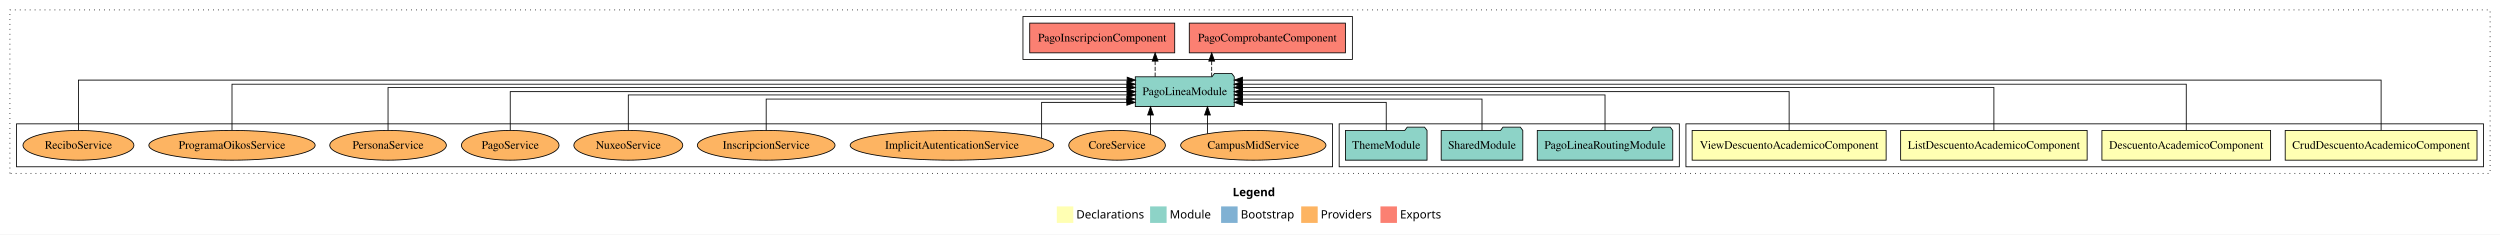
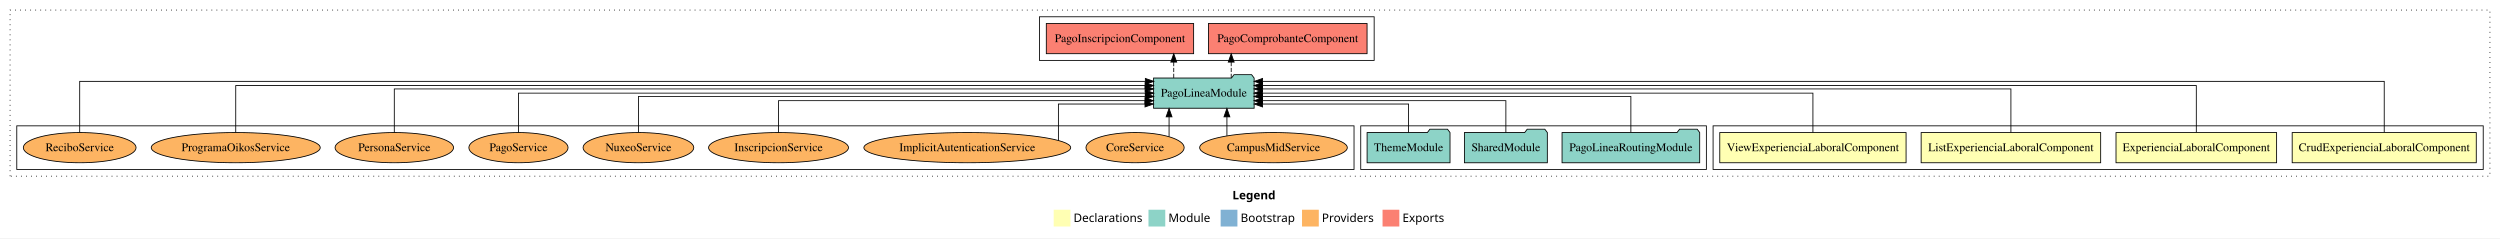
- <svg xmlns="http://www.w3.org/2000/svg" width="3028pt" height="284pt" viewBox="0.00 0.00 3028.00 284.00">
+ <svg xmlns="http://www.w3.org/2000/svg" width="2980pt" height="284pt" viewBox="0.00 0.00 2980.00 284.00">
  <g id="graph0" class="graph" transform="scale(1 1) rotate(0) translate(4 280)">
-     <polygon fill="#ffffff" stroke="transparent" points="-4,4 -4,-280 3024,-280 3024,4 -4,4" />
-     <text text-anchor="start" x="1489.009" y="-42.4" font-family="sans-serif" font-weight="bold" font-size="14.00" fill="#000000">Legend</text>
-     <polygon fill="#ffffb3" stroke="transparent" points="1276,-10 1276,-30 1296,-30 1296,-10 1276,-10" />
-     <text text-anchor="start" x="1299.629" y="-15.4" font-family="sans-serif" font-size="14.00" fill="#000000">  Declarations</text>
-     <polygon fill="#8dd3c7" stroke="transparent" points="1389,-10 1389,-30 1409,-30 1409,-10 1389,-10" />
-     <text text-anchor="start" x="1412.725" y="-15.4" font-family="sans-serif" font-size="14.00" fill="#000000">  Module</text>
-     <polygon fill="#80b1d3" stroke="transparent" points="1475,-10 1475,-30 1495,-30 1495,-10 1475,-10" />
-     <text text-anchor="start" x="1498.781" y="-15.4" font-family="sans-serif" font-size="14.00" fill="#000000">  Bootstrap</text>
-     <polygon fill="#fdb462" stroke="transparent" points="1572,-10 1572,-30 1592,-30 1592,-10 1572,-10" />
-     <text text-anchor="start" x="1595.673" y="-15.4" font-family="sans-serif" font-size="14.00" fill="#000000">  Providers</text>
-     <polygon fill="#fb8072" stroke="transparent" points="1668,-10 1668,-30 1688,-30 1688,-10 1668,-10" />
-     <text text-anchor="start" x="1691.726" y="-15.4" font-family="sans-serif" font-size="14.00" fill="#000000">  Exports</text>
+     <polygon fill="#ffffff" stroke="transparent" points="-4,4 -4,-280 2976,-280 2976,4 -4,4" />
+     <text text-anchor="start" x="1465.009" y="-42.4" font-family="sans-serif" font-weight="bold" font-size="14.00" fill="#000000">Legend</text>
+     <polygon fill="#ffffb3" stroke="transparent" points="1252,-10 1252,-30 1272,-30 1272,-10 1252,-10" />
+     <text text-anchor="start" x="1275.629" y="-15.4" font-family="sans-serif" font-size="14.00" fill="#000000">  Declarations</text>
+     <polygon fill="#8dd3c7" stroke="transparent" points="1365,-10 1365,-30 1385,-30 1385,-10 1365,-10" />
+     <text text-anchor="start" x="1388.725" y="-15.4" font-family="sans-serif" font-size="14.00" fill="#000000">  Module</text>
+     <polygon fill="#80b1d3" stroke="transparent" points="1451,-10 1451,-30 1471,-30 1471,-10 1451,-10" />
+     <text text-anchor="start" x="1474.781" y="-15.4" font-family="sans-serif" font-size="14.00" fill="#000000">  Bootstrap</text>
+     <polygon fill="#fdb462" stroke="transparent" points="1548,-10 1548,-30 1568,-30 1568,-10 1548,-10" />
+     <text text-anchor="start" x="1571.673" y="-15.4" font-family="sans-serif" font-size="14.00" fill="#000000">  Providers</text>
+     <polygon fill="#fb8072" stroke="transparent" points="1644,-10 1644,-30 1664,-30 1664,-10 1644,-10" />
+     <text text-anchor="start" x="1667.726" y="-15.4" font-family="sans-serif" font-size="14.00" fill="#000000">  Exports</text>
    <g id="clust1" class="cluster">
-       <polygon fill="none" stroke="#000000" stroke-dasharray="1,5" points="8,-70 8,-268 3012,-268 3012,-70 8,-70" />
+       <polygon fill="none" stroke="#000000" stroke-dasharray="1,5" points="8,-70 8,-268 2964,-268 2964,-70 8,-70" />
    </g>
    <g id="clust2" class="cluster">
-       <polygon fill="none" stroke="#000000" points="2038,-78 2038,-130 3004,-130 3004,-78 2038,-78" />
+       <polygon fill="none" stroke="#000000" points="2038,-78 2038,-130 2956,-130 2956,-78 2038,-78" />
    </g>
    <g id="clust7" class="cluster">
      <polygon fill="none" stroke="#000000" points="1618,-78 1618,-130 2030,-130 2030,-78 1618,-78" />
    </g>
    <g id="clust8" class="cluster">
      <polygon fill="none" stroke="#000000" points="1235,-208 1235,-260 1634,-260 1634,-208 1235,-208" />
    </g>
    <g id="clust10" class="cluster">
      <polygon fill="none" stroke="#000000" points="16,-78 16,-130 1610,-130 1610,-78 16,-78" />
    </g>
    <g id="node1" class="node">
-       <polygon fill="#ffffb3" stroke="#000000" points="2996.162,-122 2763.838,-122 2763.838,-86 2996.162,-86 2996.162,-122" />
-       <text text-anchor="middle" x="2880" y="-99.8" font-family="Times,serif" font-size="14.00" fill="#000000">CrudDescuentoAcademicoComponent</text>
+       <polygon fill="#ffffb3" stroke="#000000" points="2947.716,-122 2728.284,-122 2728.284,-86 2947.716,-86 2947.716,-122" />
+       <text text-anchor="middle" x="2838" y="-99.8" font-family="Times,serif" font-size="14.00" fill="#000000">CrudExperienciaLaboralComponent</text>
    </g>
    <g id="node5" class="node">
      <polygon fill="#8dd3c7" stroke="#000000" points="1490.92,-187 1487.92,-191 1466.92,-191 1463.92,-187 1371.08,-187 1371.08,-151 1490.92,-151 1490.92,-187" />
      <text text-anchor="middle" x="1431" y="-164.8" font-family="Times,serif" font-size="14.00" fill="#000000">PagoLineaModule</text>
    </g>
    <g id="edge1" class="edge">
-       <path fill="none" stroke="#000000" d="M2880,-122.323C2880,-145.66 2880,-183 2880,-183 2880,-183 1500.96,-183 1500.96,-183" />
-       <polygon fill="#000000" stroke="#000000" points="1500.96,-179.5 1490.96,-183 1500.96,-186.5 1500.96,-179.5" />
+       <path fill="none" stroke="#000000" d="M2838,-122.323C2838,-145.66 2838,-183 2838,-183 2838,-183 1501.007,-183 1501.007,-183" />
+       <polygon fill="#000000" stroke="#000000" points="1501.007,-179.5 1491.007,-183 1501.007,-186.5 1501.007,-179.5" />
    </g>
    <g id="node2" class="node">
-       <polygon fill="#ffffb3" stroke="#000000" points="2746.164,-122 2541.836,-122 2541.836,-86 2746.164,-86 2746.164,-122" />
-       <text text-anchor="middle" x="2644" y="-99.8" font-family="Times,serif" font-size="14.00" fill="#000000">DescuentoAcademicoComponent</text>
+       <polygon fill="#ffffb3" stroke="#000000" points="2709.718,-122 2518.282,-122 2518.282,-86 2709.718,-86 2709.718,-122" />
+       <text text-anchor="middle" x="2614" y="-99.8" font-family="Times,serif" font-size="14.00" fill="#000000">ExperienciaLaboralComponent</text>
    </g>
    <g id="edge2" class="edge">
-       <path fill="none" stroke="#000000" d="M2644,-122.292C2644,-144.206 2644,-178 2644,-178 2644,-178 1500.739,-178 1500.739,-178" />
-       <polygon fill="#000000" stroke="#000000" points="1500.739,-174.5 1490.739,-178 1500.739,-181.5 1500.739,-174.5" />
+       <path fill="none" stroke="#000000" d="M2614,-122.292C2614,-144.206 2614,-178 2614,-178 2614,-178 1500.883,-178 1500.883,-178" />
+       <polygon fill="#000000" stroke="#000000" points="1500.883,-174.5 1490.883,-178 1500.883,-181.5 1500.883,-174.5" />
    </g>
    <g id="node3" class="node">
-       <polygon fill="#ffffb3" stroke="#000000" points="2523.943,-122 2298.057,-122 2298.057,-86 2523.943,-86 2523.943,-122" />
-       <text text-anchor="middle" x="2411" y="-99.8" font-family="Times,serif" font-size="14.00" fill="#000000">ListDescuentoAcademicoComponent</text>
+       <polygon fill="#ffffb3" stroke="#000000" points="2499.997,-122 2286.003,-122 2286.003,-86 2499.997,-86 2499.997,-122" />
+       <text text-anchor="middle" x="2393" y="-99.8" font-family="Times,serif" font-size="14.00" fill="#000000">ListExperienciaLaboralComponent</text>
    </g>
    <g id="edge3" class="edge">
-       <path fill="none" stroke="#000000" d="M2411,-122.027C2411,-142.767 2411,-174 2411,-174 2411,-174 1500.828,-174 1500.828,-174" />
-       <polygon fill="#000000" stroke="#000000" points="1500.828,-170.5 1490.828,-174 1500.828,-177.5 1500.828,-170.5" />
+       <path fill="none" stroke="#000000" d="M2393,-122.027C2393,-142.767 2393,-174 2393,-174 2393,-174 1500.814,-174 1500.814,-174" />
+       <polygon fill="#000000" stroke="#000000" points="1500.814,-170.5 1490.814,-174 1500.814,-177.5 1500.814,-170.5" />
    </g>
    <g id="node4" class="node">
-       <polygon fill="#ffffb3" stroke="#000000" points="2280.483,-122 2045.517,-122 2045.517,-86 2280.483,-86 2280.483,-122" />
-       <text text-anchor="middle" x="2163" y="-99.8" font-family="Times,serif" font-size="14.00" fill="#000000">ViewDescuentoAcademicoComponent</text>
+       <polygon fill="#ffffb3" stroke="#000000" points="2268.037,-122 2045.963,-122 2045.963,-86 2268.037,-86 2268.037,-122" />
+       <text text-anchor="middle" x="2157" y="-99.8" font-family="Times,serif" font-size="14.00" fill="#000000">ViewExperienciaLaboralComponent</text>
    </g>
    <g id="edge4" class="edge">
-       <path fill="none" stroke="#000000" d="M2163,-122.106C2163,-141.339 2163,-169 2163,-169 2163,-169 1500.903,-169 1500.903,-169" />
-       <polygon fill="#000000" stroke="#000000" points="1500.903,-165.5 1490.903,-169 1500.903,-172.5 1500.903,-165.5" />
+       <path fill="none" stroke="#000000" d="M2157,-122.106C2157,-141.339 2157,-169 2157,-169 2157,-169 1500.72,-169 1500.72,-169" />
+       <polygon fill="#000000" stroke="#000000" points="1500.72,-165.5 1490.72,-169 1500.72,-172.5 1500.72,-165.5" />
    </g>
    <g id="node9" class="node">
      <polygon fill="#fb8072" stroke="#000000" points="1625.537,-252 1436.463,-252 1436.463,-216 1625.537,-216 1625.537,-252" />
      <text text-anchor="middle" x="1531" y="-229.8" font-family="Times,serif" font-size="14.00" fill="#000000">PagoComprobanteComponent </text>
    </g>
    <g id="edge8" class="edge">
      <path fill="none" stroke="#000000" stroke-dasharray="5,2" d="M1463.596,-187.106C1463.596,-187.106 1463.596,-205.991 1463.596,-205.991" />
      <polygon fill="#000000" stroke="#000000" points="1460.096,-205.991 1463.596,-215.991 1467.096,-205.991 1460.096,-205.991" />
    </g>
    <g id="node10" class="node">
      <polygon fill="#fb8072" stroke="#000000" points="1418.806,-252 1243.194,-252 1243.194,-216 1418.806,-216 1418.806,-252" />
      <text text-anchor="middle" x="1331" y="-229.8" font-family="Times,serif" font-size="14.00" fill="#000000">PagoInscripcionComponent </text>
    </g>
    <g id="edge9" class="edge">
      <path fill="none" stroke="#000000" stroke-dasharray="5,2" d="M1395.097,-187.106C1395.097,-187.106 1395.097,-205.991 1395.097,-205.991" />
      <polygon fill="#000000" stroke="#000000" points="1391.597,-205.991 1395.097,-215.991 1398.597,-205.991 1391.597,-205.991" />
    </g>
    <g id="node6" class="node">
      <polygon fill="#8dd3c7" stroke="#000000" points="2022.038,-122 2019.038,-126 1998.038,-126 1995.038,-122 1857.962,-122 1857.962,-86 2022.038,-86 2022.038,-122" />
      <text text-anchor="middle" x="1940" y="-99.8" font-family="Times,serif" font-size="14.00" fill="#000000">PagoLineaRoutingModule</text>
    </g>
    <g id="edge5" class="edge">
      <path fill="none" stroke="#000000" d="M1940,-122.302C1940,-140.27 1940,-165 1940,-165 1940,-165 1500.886,-165 1500.886,-165" />
      <polygon fill="#000000" stroke="#000000" points="1500.886,-161.5 1490.886,-165 1500.886,-168.5 1500.886,-161.5" />
    </g>
    <g id="node7" class="node">
      <polygon fill="#8dd3c7" stroke="#000000" points="1840.423,-122 1837.423,-126 1816.423,-126 1813.423,-122 1741.577,-122 1741.577,-86 1840.423,-86 1840.423,-122" />
      <text text-anchor="middle" x="1791" y="-99.8" font-family="Times,serif" font-size="14.00" fill="#000000">SharedModule</text>
    </g>
    <g id="edge6" class="edge">
      <path fill="none" stroke="#000000" d="M1791,-122.027C1791,-138.398 1791,-160 1791,-160 1791,-160 1500.851,-160 1500.851,-160" />
      <polygon fill="#000000" stroke="#000000" points="1500.851,-156.5 1490.851,-160 1500.851,-163.5 1500.851,-156.5" />
    </g>
    <g id="node8" class="node">
      <polygon fill="#8dd3c7" stroke="#000000" points="1724.423,-122 1721.423,-126 1700.423,-126 1697.423,-122 1625.577,-122 1625.577,-86 1724.423,-86 1724.423,-122" />
      <text text-anchor="middle" x="1675" y="-99.8" font-family="Times,serif" font-size="14.00" fill="#000000">ThemeModule</text>
    </g>
    <g id="edge7" class="edge">
      <path fill="none" stroke="#000000" d="M1675,-122.187C1675,-137.182 1675,-156 1675,-156 1675,-156 1501.002,-156 1501.002,-156" />
      <polygon fill="#000000" stroke="#000000" points="1501.002,-152.5 1491.002,-156 1501.002,-159.5 1501.002,-152.5" />
    </g>
    <g id="node11" class="node">
      <ellipse fill="#fdb462" stroke="#000000" cx="1514" cy="-104" rx="87.98" ry="18" />
      <text text-anchor="middle" x="1514" y="-99.8" font-family="Times,serif" font-size="14.00" fill="#000000">CampusMidService</text>
    </g>
    <g id="edge10" class="edge">
      <path fill="none" stroke="#000000" d="M1458.485,-118.104C1458.485,-118.104 1458.485,-140.721 1458.485,-140.721" />
      <polygon fill="#000000" stroke="#000000" points="1454.985,-140.721 1458.485,-150.721 1461.985,-140.721 1454.985,-140.721" />
    </g>
    <g id="node12" class="node">
      <ellipse fill="#fdb462" stroke="#000000" cx="1349" cy="-104" rx="58.525" ry="18" />
      <text text-anchor="middle" x="1349" y="-99.8" font-family="Times,serif" font-size="14.00" fill="#000000">CoreService</text>
    </g>
    <g id="edge11" class="edge">
      <path fill="none" stroke="#000000" d="M1389.526,-117.154C1389.526,-117.154 1389.526,-140.694 1389.526,-140.694" />
      <polygon fill="#000000" stroke="#000000" points="1386.026,-140.694 1389.526,-150.694 1393.026,-140.694 1386.026,-140.694" />
    </g>
    <g id="node13" class="node">
      <ellipse fill="#fdb462" stroke="#000000" cx="1149" cy="-104" rx="123.265" ry="18" />
      <text text-anchor="middle" x="1149" y="-99.8" font-family="Times,serif" font-size="14.00" fill="#000000">ImplicitAutenticationService</text>
    </g>
    <g id="edge12" class="edge">
      <path fill="none" stroke="#000000" d="M1257.615,-112.587C1257.615,-127.356 1257.615,-156 1257.615,-156 1257.615,-156 1360.845,-156 1360.845,-156" />
      <polygon fill="#000000" stroke="#000000" points="1360.845,-159.5 1370.845,-156 1360.845,-152.5 1360.845,-159.5" />
    </g>
    <g id="node14" class="node">
      <ellipse fill="#fdb462" stroke="#000000" cx="924" cy="-104" rx="83.364" ry="18" />
      <text text-anchor="middle" x="924" y="-99.8" font-family="Times,serif" font-size="14.00" fill="#000000">InscripcionService</text>
    </g>
    <g id="edge13" class="edge">
      <path fill="none" stroke="#000000" d="M924,-122.027C924,-138.398 924,-160 924,-160 924,-160 1360.85,-160 1360.85,-160" />
      <polygon fill="#000000" stroke="#000000" points="1360.85,-163.5 1370.85,-160 1360.85,-156.5 1360.85,-163.5" />
    </g>
    <g id="node15" class="node">
      <ellipse fill="#fdb462" stroke="#000000" cx="757" cy="-104" rx="65.972" ry="18" />
      <text text-anchor="middle" x="757" y="-99.8" font-family="Times,serif" font-size="14.00" fill="#000000">NuxeoService</text>
    </g>
    <g id="edge14" class="edge">
      <path fill="none" stroke="#000000" d="M757,-122.302C757,-140.27 757,-165 757,-165 757,-165 1361.187,-165 1361.187,-165" />
      <polygon fill="#000000" stroke="#000000" points="1361.187,-168.5 1371.187,-165 1361.187,-161.5 1361.187,-168.5" />
    </g>
    <g id="node16" class="node">
      <ellipse fill="#fdb462" stroke="#000000" cx="614" cy="-104" rx="59.108" ry="18" />
      <text text-anchor="middle" x="614" y="-99.8" font-family="Times,serif" font-size="14.00" fill="#000000">PagoService</text>
    </g>
    <g id="edge15" class="edge">
      <path fill="none" stroke="#000000" d="M614,-122.106C614,-141.339 614,-169 614,-169 614,-169 1361.255,-169 1361.255,-169" />
      <polygon fill="#000000" stroke="#000000" points="1361.255,-172.5 1371.255,-169 1361.255,-165.5 1361.255,-172.5" />
    </g>
    <g id="node17" class="node">
      <ellipse fill="#fdb462" stroke="#000000" cx="466" cy="-104" rx="70.622" ry="18" />
      <text text-anchor="middle" x="466" y="-99.8" font-family="Times,serif" font-size="14.00" fill="#000000">PersonaService</text>
    </g>
    <g id="edge16" class="edge">
      <path fill="none" stroke="#000000" d="M466,-122.027C466,-142.767 466,-174 466,-174 466,-174 1360.999,-174 1360.999,-174" />
      <polygon fill="#000000" stroke="#000000" points="1361,-177.5 1370.999,-174 1360.999,-170.5 1361,-177.5" />
    </g>
    <g id="node18" class="node">
      <ellipse fill="#fdb462" stroke="#000000" cx="277" cy="-104" rx="100.7" ry="18" />
      <text text-anchor="middle" x="277" y="-99.8" font-family="Times,serif" font-size="14.00" fill="#000000">ProgramaOikosService</text>
    </g>
    <g id="edge17" class="edge">
      <path fill="none" stroke="#000000" d="M277,-122.292C277,-144.206 277,-178 277,-178 277,-178 1360.984,-178 1360.984,-178" />
      <polygon fill="#000000" stroke="#000000" points="1360.984,-181.5 1370.984,-178 1360.984,-174.5 1360.984,-181.5" />
    </g>
    <g id="node19" class="node">
      <ellipse fill="#fdb462" stroke="#000000" cx="91" cy="-104" rx="67.193" ry="18" />
      <text text-anchor="middle" x="91" y="-99.8" font-family="Times,serif" font-size="14.00" fill="#000000">ReciboService</text>
    </g>
    <g id="edge18" class="edge">
      <path fill="none" stroke="#000000" d="M91,-122.323C91,-145.66 91,-183 91,-183 91,-183 1361.257,-183 1361.257,-183" />
      <polygon fill="#000000" stroke="#000000" points="1361.257,-186.5 1371.257,-183 1361.257,-179.5 1361.257,-186.5" />
    </g>
  </g>
</svg>
